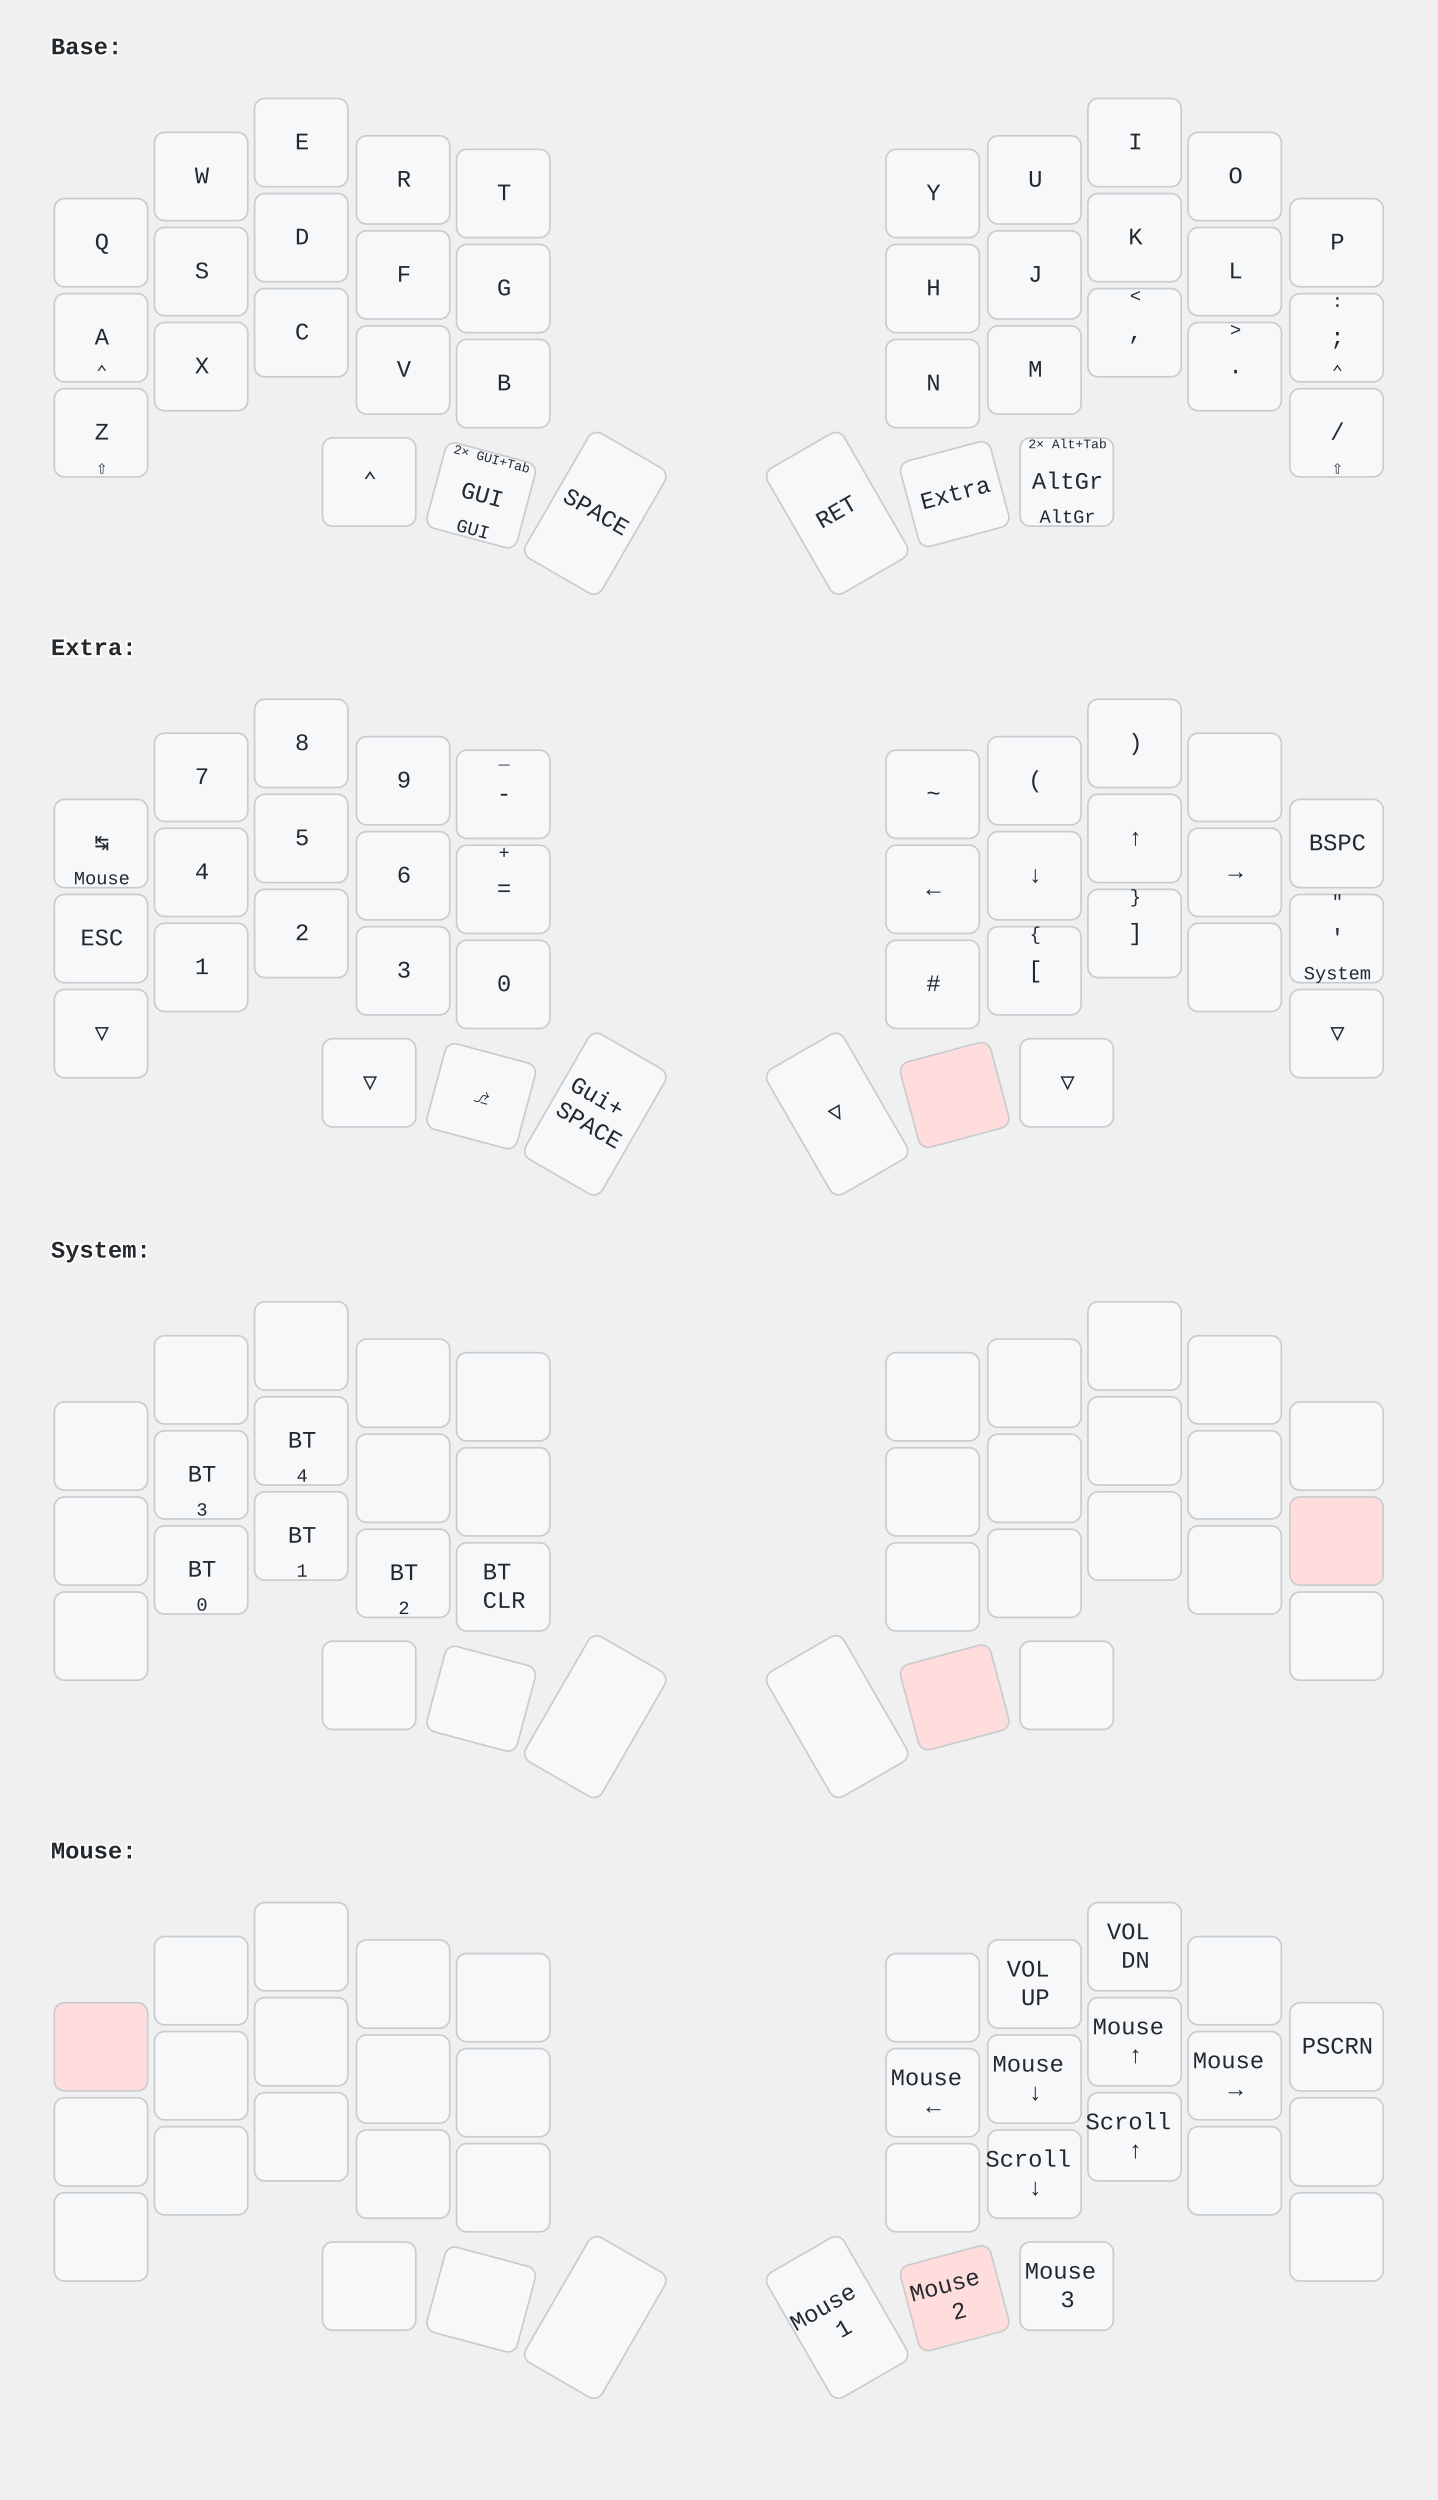
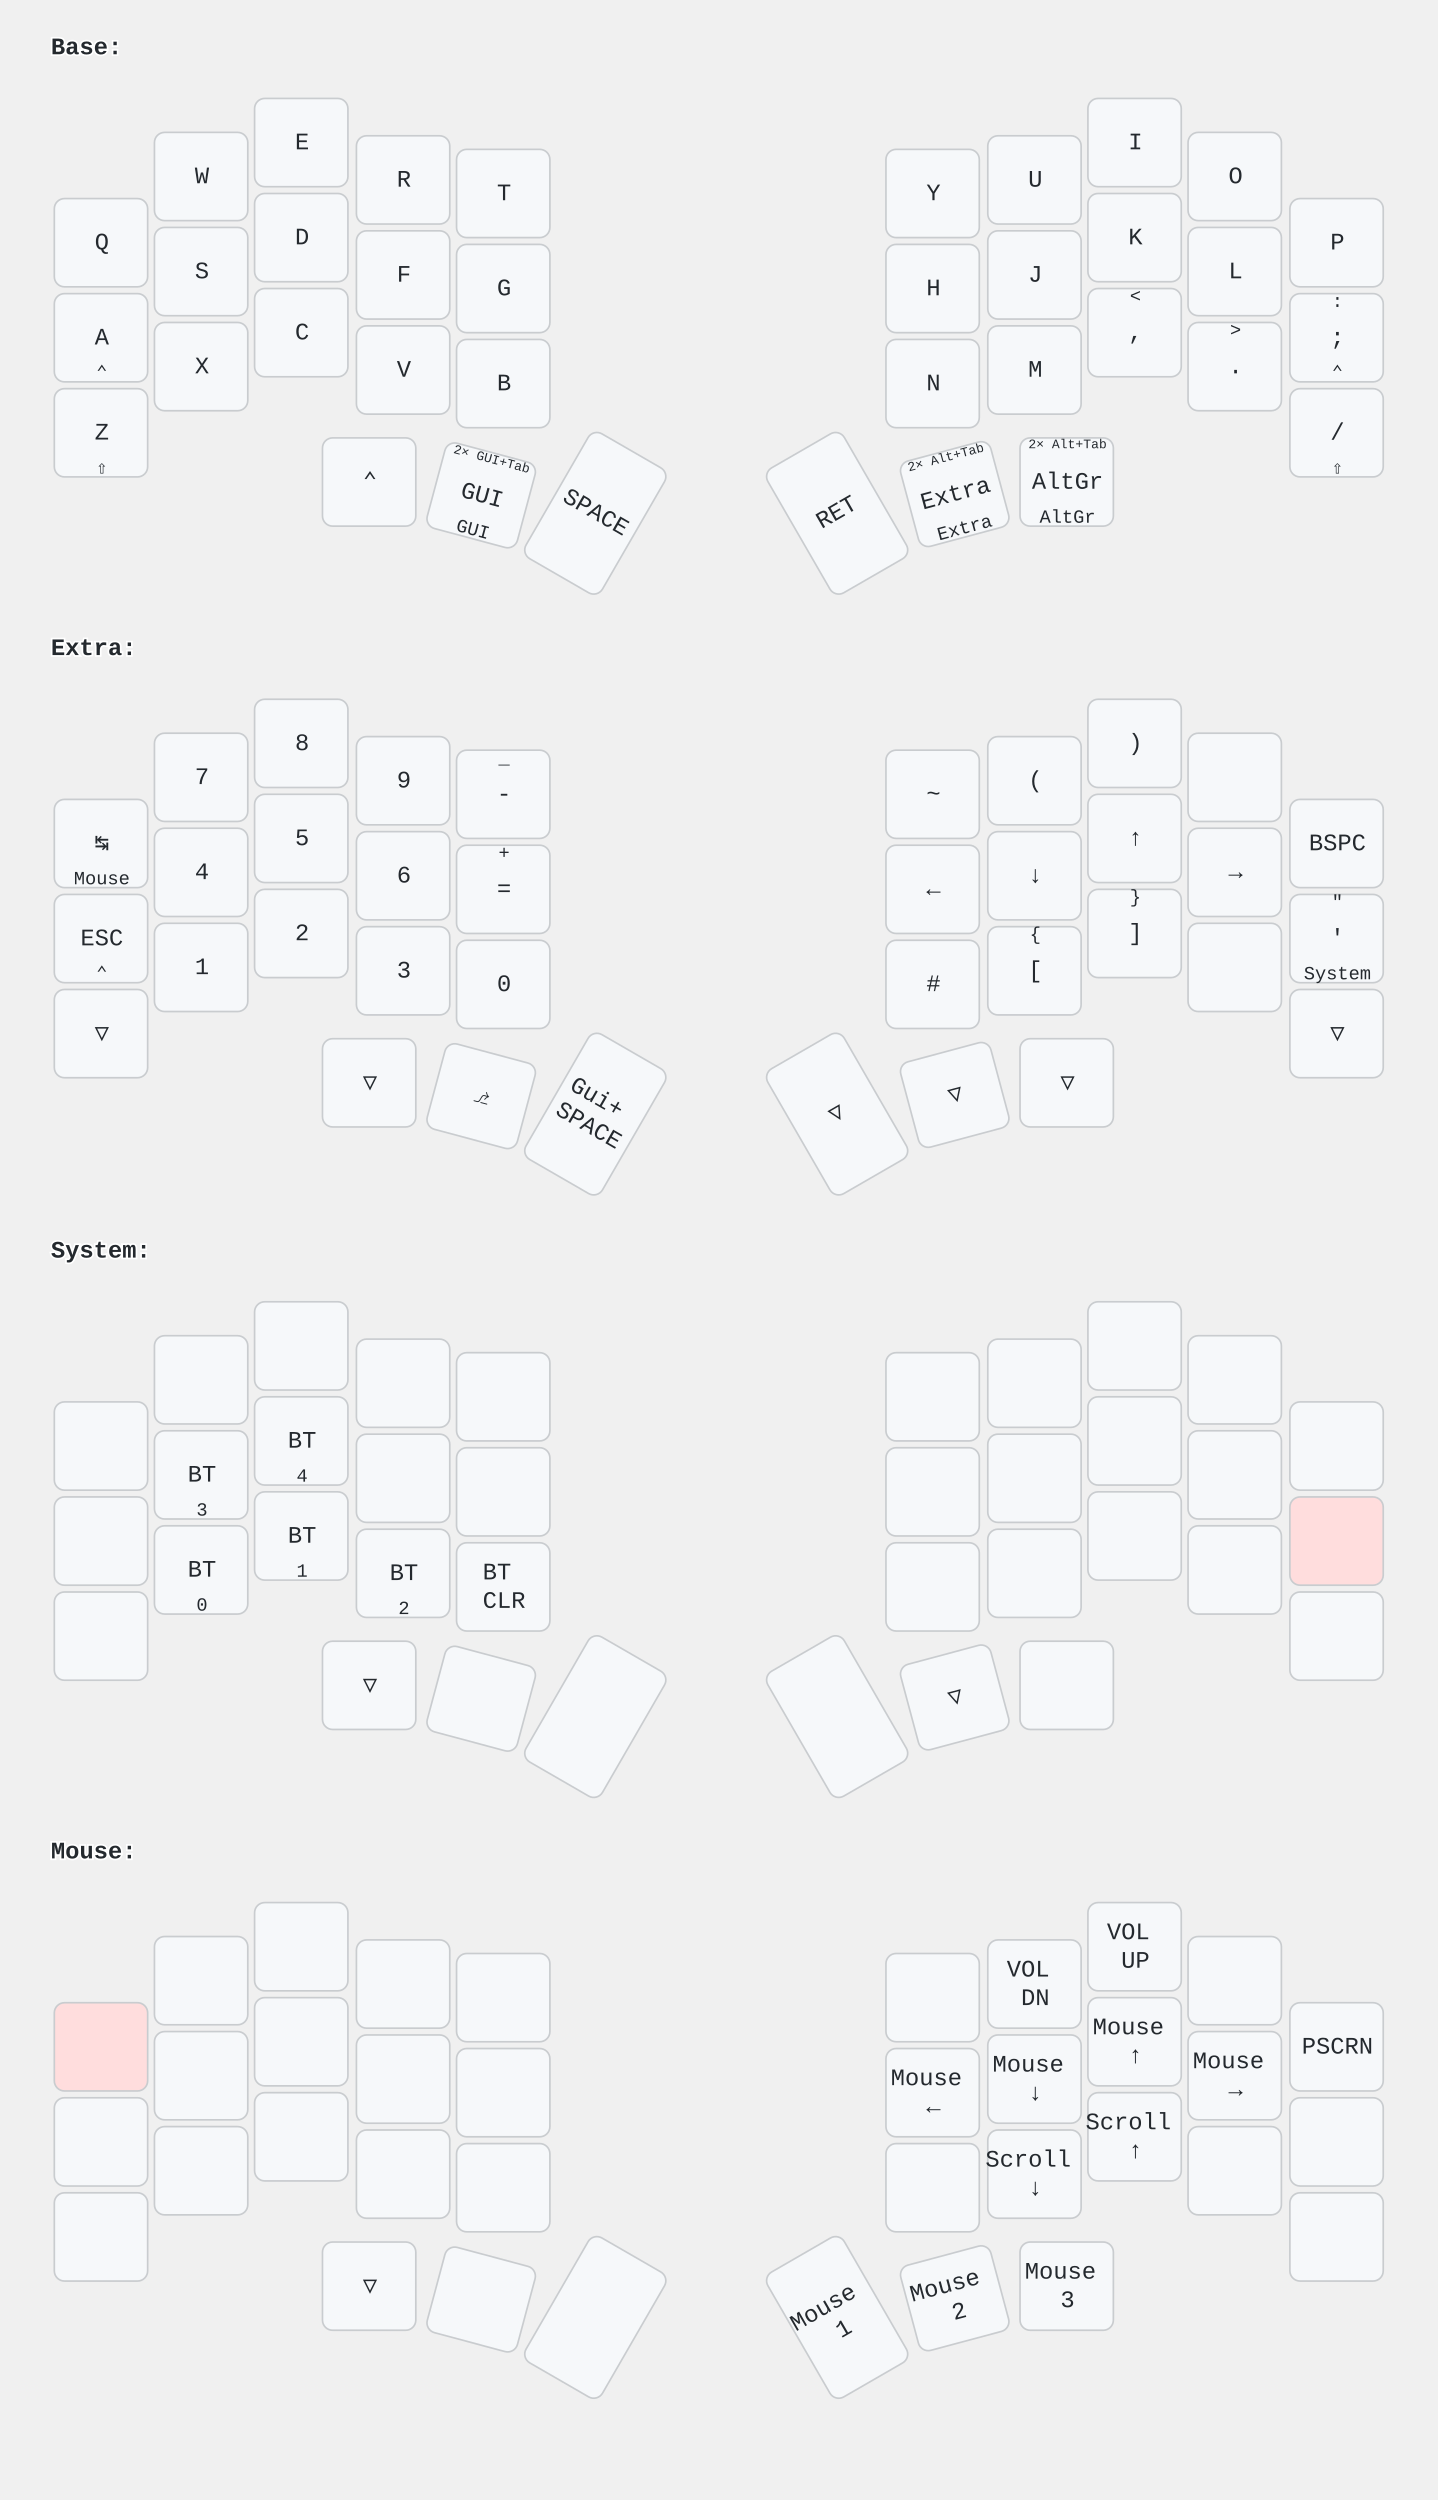
<svg xmlns="http://www.w3.org/2000/svg" width="847" height="1473" viewBox="0 0 847 1473" class="keymap">
  <style>/* font and background color specifications */
svg {
    font-family: SFMono-Regular,Consolas,Liberation Mono,Menlo,monospace;
    font-size: 14px;
    font-kerning: normal;
    text-rendering: optimizeLegibility;
    fill: #24292e;
}

/* default key styling */
rect {
    fill: #f6f8fa;
    stroke: #c9cccf;
    stroke-width: 1;
}

/* color accent for combo boxes */
rect.combo {
    fill: #cdf;
}

/* color accent for held keys */
rect.held, rect.combo.held {
    fill: #fdd;
}

/* color accent for ghost (optional) keys */
rect.ghost, rect.combo.ghost {
    fill: #ddd;
}

text {
    text-anchor: middle;
    dominant-baseline: middle;
}

/* styling for layer labels */
text.label {
    font-weight: bold;
    text-anchor: start;
    stroke: white;
    stroke-width: 2;
    paint-order: stroke;
}

/* styling for combo tap, and key hold/shifted label text */
text.combo, text.hold, text.shifted {
    font-size: 11px;
}

text.hold {
    text-anchor: middle;
    dominant-baseline: auto;
}

text.shifted {
    text-anchor: middle;
    dominant-baseline: hanging;
}

/* styling for hold/shifted label text in combo box */
text.combo.hold, text.combo.shifted {
    font-size: 8px;
}

/* styling for combo dendrons */
path {
    stroke-width: 1;
    stroke: gray;
    fill: none;
}
</style>
  <g transform="translate(30, 0)" class="layer-Base">
    <text x="0" y="28" class="label" id="Base">Base:</text>
    <g transform="translate(0, 56)">
      <g transform="translate(30, 87)" class="key keypos-0">
        <rect rx="6" ry="6" x="-28" y="-26" width="55" height="52" class="key" />
        <text x="0" y="0" class="key tap">Q</text>
      </g>
      <g transform="translate(89, 48)" class="key keypos-1">
        <rect rx="6" ry="6" x="-28" y="-26" width="55" height="52" class="key" />
        <text x="0" y="0" class="key tap">W</text>
      </g>
      <g transform="translate(148, 28)" class="key keypos-2">
        <rect rx="6" ry="6" x="-28" y="-26" width="55" height="52" class="key" />
        <text x="0" y="0" class="key tap">E</text>
      </g>
      <g transform="translate(208, 50)" class="key keypos-3">
        <rect rx="6" ry="6" x="-28" y="-26" width="55" height="52" class="key" />
        <text x="0" y="0" class="key tap">R</text>
      </g>
      <g transform="translate(267, 58)" class="key keypos-4">
        <rect rx="6" ry="6" x="-28" y="-26" width="55" height="52" class="key" />
        <text x="0" y="0" class="key tap">T</text>
      </g>
      <g transform="translate(520, 58)" class="key keypos-5">
        <rect rx="6" ry="6" x="-28" y="-26" width="55" height="52" class="key" />
        <text x="0" y="0" class="key tap">Y</text>
      </g>
      <g transform="translate(580, 50)" class="key keypos-6">
        <rect rx="6" ry="6" x="-28" y="-26" width="55" height="52" class="key" />
        <text x="0" y="0" class="key tap">U</text>
      </g>
      <g transform="translate(639, 28)" class="key keypos-7">
        <rect rx="6" ry="6" x="-28" y="-26" width="55" height="52" class="key" />
        <text x="0" y="0" class="key tap">I</text>
      </g>
      <g transform="translate(698, 48)" class="key keypos-8">
        <rect rx="6" ry="6" x="-28" y="-26" width="55" height="52" class="key" />
        <text x="0" y="0" class="key tap">O</text>
      </g>
      <g transform="translate(758, 87)" class="key keypos-9">
        <rect rx="6" ry="6" x="-28" y="-26" width="55" height="52" class="key" />
        <text x="0" y="0" class="key tap">P</text>
      </g>
      <g transform="translate(30, 143)" class="key keypos-10">
        <rect rx="6" ry="6" x="-28" y="-26" width="55" height="52" class="key" />
        <text x="0" y="0" class="key tap">A</text>
        <text x="0" y="24" class="key hold">⌃</text>
      </g>
      <g transform="translate(89, 104)" class="key keypos-11">
        <rect rx="6" ry="6" x="-28" y="-26" width="55" height="52" class="key" />
        <text x="0" y="0" class="key tap">S</text>
      </g>
      <g transform="translate(148, 84)" class="key keypos-12">
        <rect rx="6" ry="6" x="-28" y="-26" width="55" height="52" class="key" />
        <text x="0" y="0" class="key tap">D</text>
      </g>
      <g transform="translate(208, 106)" class="key keypos-13">
        <rect rx="6" ry="6" x="-28" y="-26" width="55" height="52" class="key" />
        <text x="0" y="0" class="key tap">F</text>
      </g>
      <g transform="translate(267, 114)" class="key keypos-14">
        <rect rx="6" ry="6" x="-28" y="-26" width="55" height="52" class="key" />
        <text x="0" y="0" class="key tap">G</text>
      </g>
      <g transform="translate(520, 114)" class="key keypos-15">
        <rect rx="6" ry="6" x="-28" y="-26" width="55" height="52" class="key" />
        <text x="0" y="0" class="key tap">H</text>
      </g>
      <g transform="translate(580, 106)" class="key keypos-16">
        <rect rx="6" ry="6" x="-28" y="-26" width="55" height="52" class="key" />
        <text x="0" y="0" class="key tap">J</text>
      </g>
      <g transform="translate(639, 84)" class="key keypos-17">
        <rect rx="6" ry="6" x="-28" y="-26" width="55" height="52" class="key" />
        <text x="0" y="0" class="key tap">K</text>
      </g>
      <g transform="translate(698, 104)" class="key keypos-18">
        <rect rx="6" ry="6" x="-28" y="-26" width="55" height="52" class="key" />
        <text x="0" y="0" class="key tap">L</text>
      </g>
      <g transform="translate(758, 143)" class="key keypos-19">
        <rect rx="6" ry="6" x="-28" y="-26" width="55" height="52" class="key" />
        <text x="0" y="0" class="key tap">;</text>
        <text x="0" y="24" class="key hold">⌃</text>
        <text x="0" y="-24" class="key shifted">:</text>
      </g>
      <g transform="translate(30, 199)" class="key keypos-20">
        <rect rx="6" ry="6" x="-28" y="-26" width="55" height="52" class="key" />
        <text x="0" y="0" class="key tap">Z</text>
        <text x="0" y="24" class="key hold">⇧</text>
      </g>
      <g transform="translate(89, 160)" class="key keypos-21">
        <rect rx="6" ry="6" x="-28" y="-26" width="55" height="52" class="key" />
        <text x="0" y="0" class="key tap">X</text>
      </g>
      <g transform="translate(148, 140)" class="key keypos-22">
        <rect rx="6" ry="6" x="-28" y="-26" width="55" height="52" class="key" />
        <text x="0" y="0" class="key tap">C</text>
      </g>
      <g transform="translate(208, 162)" class="key keypos-23">
        <rect rx="6" ry="6" x="-28" y="-26" width="55" height="52" class="key" />
        <text x="0" y="0" class="key tap">V</text>
      </g>
      <g transform="translate(267, 170)" class="key keypos-24">
        <rect rx="6" ry="6" x="-28" y="-26" width="55" height="52" class="key" />
        <text x="0" y="0" class="key tap">B</text>
      </g>
      <g transform="translate(520, 170)" class="key keypos-25">
        <rect rx="6" ry="6" x="-28" y="-26" width="55" height="52" class="key" />
        <text x="0" y="0" class="key tap">N</text>
      </g>
      <g transform="translate(580, 162)" class="key keypos-26">
        <rect rx="6" ry="6" x="-28" y="-26" width="55" height="52" class="key" />
        <text x="0" y="0" class="key tap">M</text>
      </g>
      <g transform="translate(639, 140)" class="key keypos-27">
        <rect rx="6" ry="6" x="-28" y="-26" width="55" height="52" class="key" />
        <text x="0" y="0" class="key tap">,</text>
        <text x="0" y="-24" class="key shifted">&lt;</text>
      </g>
      <g transform="translate(698, 160)" class="key keypos-28">
        <rect rx="6" ry="6" x="-28" y="-26" width="55" height="52" class="key" />
        <text x="0" y="0" class="key tap">.</text>
        <text x="0" y="-24" class="key shifted">&gt;</text>
      </g>
      <g transform="translate(758, 199)" class="key keypos-29">
        <rect rx="6" ry="6" x="-28" y="-26" width="55" height="52" class="key" />
        <text x="0" y="0" class="key tap">/</text>
        <text x="0" y="24" class="key hold">⇧</text>
      </g>
      <g transform="translate(188, 228)" class="key keypos-30">
        <rect rx="6" ry="6" x="-28" y="-26" width="55" height="52" class="key" />
        <text x="0" y="0" class="key tap">⌃</text>
      </g>
      <g transform="translate(254, 236) rotate(15.0)" class="key keypos-31">
        <rect rx="6" ry="6" x="-28" y="-26" width="55" height="52" class="key" />
        <text x="0" y="0" class="key tap">GUI</text>
        <text x="0" y="24" class="key hold">GUI</text>
        <text x="0" y="-24" class="key shifted">
          <tspan style="font-size: 70%">2× GUI+Tab</tspan>
        </text>
      </g>
      <g transform="translate(321, 246) rotate(30.0)" class="key keypos-32">
        <rect rx="6" ry="6" x="-26" y="-42" width="52" height="85" class="key" />
        <text x="0" y="0" class="key tap">SPACE</text>
      </g>
      <g transform="translate(463, 246) rotate(-30.0)" class="key keypos-33">
        <rect rx="6" ry="6" x="-26" y="-42" width="52" height="85" class="key" />
        <text x="0" y="0" class="key tap">RET</text>
      </g>
      <g transform="translate(533, 235) rotate(-15.0)" class="key keypos-34">
        <rect rx="6" ry="6" x="-28" y="-26" width="55" height="52" class="key" />
        <a href="#Extra">
          <text x="0" y="0" class="key tap layer-activator">Extra</text>
        </a>
+         <a href="#Extra">
+           <text x="0" y="24" class="key hold layer-activator">Extra</text>
+         </a>
+         <text x="0" y="-24" class="key shifted">
+           <tspan style="font-size: 70%">2× Alt+Tab</tspan>
+         </text>
      </g>
      <g transform="translate(599, 228)" class="key keypos-35">
        <rect rx="6" ry="6" x="-28" y="-26" width="55" height="52" class="key" />
        <text x="0" y="0" class="key tap">AltGr</text>
        <text x="0" y="24" class="key hold">AltGr</text>
        <text x="0" y="-24" class="key shifted">
          <tspan style="font-size: 70%">2× Alt+Tab</tspan>
        </text>
      </g>
    </g>
  </g>
  <g transform="translate(30, 354)" class="layer-Extra">
    <text x="0" y="28" class="label" id="Extra">Extra:</text>
    <g transform="translate(0, 56)">
      <g transform="translate(30, 87)" class="key keypos-0">
        <rect rx="6" ry="6" x="-28" y="-26" width="55" height="52" class="key" />
        <text x="0" y="0" class="key tap">↹</text>
        <a href="#Mouse">
          <text x="0" y="24" class="key hold layer-activator">Mouse</text>
        </a>
      </g>
      <g transform="translate(89, 48)" class="key keypos-1">
        <rect rx="6" ry="6" x="-28" y="-26" width="55" height="52" class="key" />
        <text x="0" y="0" class="key tap">7</text>
      </g>
      <g transform="translate(148, 28)" class="key keypos-2">
        <rect rx="6" ry="6" x="-28" y="-26" width="55" height="52" class="key" />
        <text x="0" y="0" class="key tap">8</text>
      </g>
      <g transform="translate(208, 50)" class="key keypos-3">
        <rect rx="6" ry="6" x="-28" y="-26" width="55" height="52" class="key" />
        <text x="0" y="0" class="key tap">9</text>
      </g>
      <g transform="translate(267, 58)" class="key keypos-4">
        <rect rx="6" ry="6" x="-28" y="-26" width="55" height="52" class="key" />
        <text x="0" y="0" class="key tap">-</text>
        <text x="0" y="-24" class="key shifted">_</text>
      </g>
      <g transform="translate(520, 58)" class="key keypos-5">
        <rect rx="6" ry="6" x="-28" y="-26" width="55" height="52" class="key" />
        <text x="0" y="0" class="key tap">~</text>
      </g>
      <g transform="translate(580, 50)" class="key keypos-6">
        <rect rx="6" ry="6" x="-28" y="-26" width="55" height="52" class="key" />
        <text x="0" y="0" class="key tap">(</text>
      </g>
      <g transform="translate(639, 28)" class="key keypos-7">
        <rect rx="6" ry="6" x="-28" y="-26" width="55" height="52" class="key" />
        <text x="0" y="0" class="key tap">)</text>
      </g>
      <g transform="translate(698, 48)" class="key keypos-8">
        <rect rx="6" ry="6" x="-28" y="-26" width="55" height="52" class="key" />
      </g>
      <g transform="translate(758, 87)" class="key keypos-9">
        <rect rx="6" ry="6" x="-28" y="-26" width="55" height="52" class="key" />
        <text x="0" y="0" class="key tap">BSPC</text>
      </g>
      <g transform="translate(30, 143)" class="key keypos-10">
        <rect rx="6" ry="6" x="-28" y="-26" width="55" height="52" class="key" />
        <text x="0" y="0" class="key tap">ESC</text>
+         <text x="0" y="24" class="key hold">⌃</text>
      </g>
      <g transform="translate(89, 104)" class="key keypos-11">
        <rect rx="6" ry="6" x="-28" y="-26" width="55" height="52" class="key" />
        <text x="0" y="0" class="key tap">4</text>
      </g>
      <g transform="translate(148, 84)" class="key keypos-12">
        <rect rx="6" ry="6" x="-28" y="-26" width="55" height="52" class="key" />
        <text x="0" y="0" class="key tap">5</text>
      </g>
      <g transform="translate(208, 106)" class="key keypos-13">
        <rect rx="6" ry="6" x="-28" y="-26" width="55" height="52" class="key" />
        <text x="0" y="0" class="key tap">6</text>
      </g>
      <g transform="translate(267, 114)" class="key keypos-14">
        <rect rx="6" ry="6" x="-28" y="-26" width="55" height="52" class="key" />
        <text x="0" y="0" class="key tap">=</text>
        <text x="0" y="-24" class="key shifted">+</text>
      </g>
      <g transform="translate(520, 114)" class="key keypos-15">
        <rect rx="6" ry="6" x="-28" y="-26" width="55" height="52" class="key" />
        <text x="0" y="0" class="key tap">←</text>
      </g>
      <g transform="translate(580, 106)" class="key keypos-16">
        <rect rx="6" ry="6" x="-28" y="-26" width="55" height="52" class="key" />
        <text x="0" y="0" class="key tap">↓</text>
      </g>
      <g transform="translate(639, 84)" class="key keypos-17">
        <rect rx="6" ry="6" x="-28" y="-26" width="55" height="52" class="key" />
        <text x="0" y="0" class="key tap">↑</text>
      </g>
      <g transform="translate(698, 104)" class="key keypos-18">
        <rect rx="6" ry="6" x="-28" y="-26" width="55" height="52" class="key" />
        <text x="0" y="0" class="key tap">→</text>
      </g>
      <g transform="translate(758, 143)" class="key keypos-19">
        <rect rx="6" ry="6" x="-28" y="-26" width="55" height="52" class="key" />
        <text x="0" y="0" class="key tap">'</text>
        <a href="#System">
          <text x="0" y="24" class="key hold layer-activator">System</text>
        </a>
        <text x="0" y="-24" class="key shifted">"</text>
      </g>
      <g transform="translate(30, 199)" class="key trans keypos-20">
        <rect rx="6" ry="6" x="-28" y="-26" width="55" height="52" class="key trans" />
        <text x="0" y="0" class="key trans tap">▽</text>
      </g>
      <g transform="translate(89, 160)" class="key keypos-21">
        <rect rx="6" ry="6" x="-28" y="-26" width="55" height="52" class="key" />
        <text x="0" y="0" class="key tap">1</text>
      </g>
      <g transform="translate(148, 140)" class="key keypos-22">
        <rect rx="6" ry="6" x="-28" y="-26" width="55" height="52" class="key" />
        <text x="0" y="0" class="key tap">2</text>
      </g>
      <g transform="translate(208, 162)" class="key keypos-23">
        <rect rx="6" ry="6" x="-28" y="-26" width="55" height="52" class="key" />
        <text x="0" y="0" class="key tap">3</text>
      </g>
      <g transform="translate(267, 170)" class="key keypos-24">
        <rect rx="6" ry="6" x="-28" y="-26" width="55" height="52" class="key" />
        <text x="0" y="0" class="key tap">0</text>
      </g>
      <g transform="translate(520, 170)" class="key keypos-25">
        <rect rx="6" ry="6" x="-28" y="-26" width="55" height="52" class="key" />
        <text x="0" y="0" class="key tap">#</text>
      </g>
      <g transform="translate(580, 162)" class="key keypos-26">
        <rect rx="6" ry="6" x="-28" y="-26" width="55" height="52" class="key" />
        <text x="0" y="0" class="key tap">[</text>
        <text x="0" y="-24" class="key shifted">{</text>
      </g>
      <g transform="translate(639, 140)" class="key keypos-27">
        <rect rx="6" ry="6" x="-28" y="-26" width="55" height="52" class="key" />
        <text x="0" y="0" class="key tap">]</text>
        <text x="0" y="-24" class="key shifted">}</text>
      </g>
      <g transform="translate(698, 160)" class="key keypos-28">
        <rect rx="6" ry="6" x="-28" y="-26" width="55" height="52" class="key" />
      </g>
      <g transform="translate(758, 199)" class="key trans keypos-29">
        <rect rx="6" ry="6" x="-28" y="-26" width="55" height="52" class="key trans" />
        <text x="0" y="0" class="key trans tap">▽</text>
      </g>
      <g transform="translate(188, 228)" class="key trans keypos-30">
        <rect rx="6" ry="6" x="-28" y="-26" width="55" height="52" class="key trans" />
        <text x="0" y="0" class="key trans tap">▽</text>
      </g>
      <g transform="translate(254, 236) rotate(15.0)" class="key keypos-31">
        <rect rx="6" ry="6" x="-28" y="-26" width="55" height="52" class="key" />
        <text x="0" y="0" class="key tap">⎇</text>
      </g>
      <g transform="translate(321, 246) rotate(30.0)" class="key keypos-32">
        <rect rx="6" ry="6" x="-26" y="-42" width="52" height="85" class="key" />
        <text x="0" y="0" class="key tap">
          <tspan x="0" dy="-0.6em">Gui+</tspan>
          <tspan x="0" dy="1.2em">SPACE</tspan>
        </text>
      </g>
      <g transform="translate(463, 246) rotate(-30.0)" class="key trans keypos-33">
        <rect rx="6" ry="6" x="-26" y="-42" width="52" height="85" class="key trans" />
        <text x="0" y="0" class="key trans tap">▽</text>
      </g>
-       <g transform="translate(533, 235) rotate(-15.0)" class="key held keypos-34">
-         <rect rx="6" ry="6" x="-28" y="-26" width="55" height="52" class="key held" />
+       <g transform="translate(533, 235) rotate(-15.0)" class="key trans keypos-34">
+         <rect rx="6" ry="6" x="-28" y="-26" width="55" height="52" class="key trans" />
+         <text x="0" y="0" class="key trans tap">▽</text>
      </g>
      <g transform="translate(599, 228)" class="key trans keypos-35">
        <rect rx="6" ry="6" x="-28" y="-26" width="55" height="52" class="key trans" />
        <text x="0" y="0" class="key trans tap">▽</text>
      </g>
    </g>
  </g>
  <g transform="translate(30, 709)" class="layer-System">
    <text x="0" y="28" class="label" id="System">System:</text>
    <g transform="translate(0, 56)">
      <g transform="translate(30, 87)" class="key keypos-0">
        <rect rx="6" ry="6" x="-28" y="-26" width="55" height="52" class="key" />
      </g>
      <g transform="translate(89, 48)" class="key keypos-1">
        <rect rx="6" ry="6" x="-28" y="-26" width="55" height="52" class="key" />
      </g>
      <g transform="translate(148, 28)" class="key keypos-2">
        <rect rx="6" ry="6" x="-28" y="-26" width="55" height="52" class="key" />
      </g>
      <g transform="translate(208, 50)" class="key keypos-3">
        <rect rx="6" ry="6" x="-28" y="-26" width="55" height="52" class="key" />
      </g>
      <g transform="translate(267, 58)" class="key keypos-4">
        <rect rx="6" ry="6" x="-28" y="-26" width="55" height="52" class="key" />
      </g>
      <g transform="translate(520, 58)" class="key keypos-5">
        <rect rx="6" ry="6" x="-28" y="-26" width="55" height="52" class="key" />
      </g>
      <g transform="translate(580, 50)" class="key keypos-6">
        <rect rx="6" ry="6" x="-28" y="-26" width="55" height="52" class="key" />
      </g>
      <g transform="translate(639, 28)" class="key keypos-7">
        <rect rx="6" ry="6" x="-28" y="-26" width="55" height="52" class="key" />
      </g>
      <g transform="translate(698, 48)" class="key keypos-8">
        <rect rx="6" ry="6" x="-28" y="-26" width="55" height="52" class="key" />
      </g>
      <g transform="translate(758, 87)" class="key keypos-9">
        <rect rx="6" ry="6" x="-28" y="-26" width="55" height="52" class="key" />
      </g>
      <g transform="translate(30, 143)" class="key keypos-10">
        <rect rx="6" ry="6" x="-28" y="-26" width="55" height="52" class="key" />
      </g>
      <g transform="translate(89, 104)" class="key keypos-11">
        <rect rx="6" ry="6" x="-28" y="-26" width="55" height="52" class="key" />
        <text x="0" y="0" class="key tap">BT</text>
        <text x="0" y="24" class="key hold">3</text>
      </g>
      <g transform="translate(148, 84)" class="key keypos-12">
        <rect rx="6" ry="6" x="-28" y="-26" width="55" height="52" class="key" />
        <text x="0" y="0" class="key tap">BT</text>
        <text x="0" y="24" class="key hold">4</text>
      </g>
      <g transform="translate(208, 106)" class="key keypos-13">
        <rect rx="6" ry="6" x="-28" y="-26" width="55" height="52" class="key" />
      </g>
      <g transform="translate(267, 114)" class="key keypos-14">
        <rect rx="6" ry="6" x="-28" y="-26" width="55" height="52" class="key" />
      </g>
      <g transform="translate(520, 114)" class="key keypos-15">
        <rect rx="6" ry="6" x="-28" y="-26" width="55" height="52" class="key" />
      </g>
      <g transform="translate(580, 106)" class="key keypos-16">
        <rect rx="6" ry="6" x="-28" y="-26" width="55" height="52" class="key" />
      </g>
      <g transform="translate(639, 84)" class="key keypos-17">
        <rect rx="6" ry="6" x="-28" y="-26" width="55" height="52" class="key" />
      </g>
      <g transform="translate(698, 104)" class="key keypos-18">
        <rect rx="6" ry="6" x="-28" y="-26" width="55" height="52" class="key" />
      </g>
      <g transform="translate(758, 143)" class="key held keypos-19">
        <rect rx="6" ry="6" x="-28" y="-26" width="55" height="52" class="key held" />
      </g>
      <g transform="translate(30, 199)" class="key keypos-20">
        <rect rx="6" ry="6" x="-28" y="-26" width="55" height="52" class="key" />
      </g>
      <g transform="translate(89, 160)" class="key keypos-21">
        <rect rx="6" ry="6" x="-28" y="-26" width="55" height="52" class="key" />
        <text x="0" y="0" class="key tap">BT</text>
        <text x="0" y="24" class="key hold">0</text>
      </g>
      <g transform="translate(148, 140)" class="key keypos-22">
        <rect rx="6" ry="6" x="-28" y="-26" width="55" height="52" class="key" />
        <text x="0" y="0" class="key tap">BT</text>
        <text x="0" y="24" class="key hold">1</text>
      </g>
      <g transform="translate(208, 162)" class="key keypos-23">
        <rect rx="6" ry="6" x="-28" y="-26" width="55" height="52" class="key" />
        <text x="0" y="0" class="key tap">BT</text>
        <text x="0" y="24" class="key hold">2</text>
      </g>
      <g transform="translate(267, 170)" class="key keypos-24">
        <rect rx="6" ry="6" x="-28" y="-26" width="55" height="52" class="key" />
        <text x="0" y="0" class="key tap">
          <tspan x="0" dy="-0.6em">BT</tspan>
          <tspan x="0" dy="1.2em">CLR</tspan>
        </text>
      </g>
      <g transform="translate(520, 170)" class="key keypos-25">
        <rect rx="6" ry="6" x="-28" y="-26" width="55" height="52" class="key" />
      </g>
      <g transform="translate(580, 162)" class="key keypos-26">
        <rect rx="6" ry="6" x="-28" y="-26" width="55" height="52" class="key" />
      </g>
      <g transform="translate(639, 140)" class="key keypos-27">
        <rect rx="6" ry="6" x="-28" y="-26" width="55" height="52" class="key" />
      </g>
      <g transform="translate(698, 160)" class="key keypos-28">
        <rect rx="6" ry="6" x="-28" y="-26" width="55" height="52" class="key" />
      </g>
      <g transform="translate(758, 199)" class="key keypos-29">
        <rect rx="6" ry="6" x="-28" y="-26" width="55" height="52" class="key" />
      </g>
-       <g transform="translate(188, 228)" class="key keypos-30">
-         <rect rx="6" ry="6" x="-28" y="-26" width="55" height="52" class="key" />
+       <g transform="translate(188, 228)" class="key trans keypos-30">
+         <rect rx="6" ry="6" x="-28" y="-26" width="55" height="52" class="key trans" />
+         <text x="0" y="0" class="key trans tap">▽</text>
      </g>
      <g transform="translate(254, 236) rotate(15.0)" class="key keypos-31">
        <rect rx="6" ry="6" x="-28" y="-26" width="55" height="52" class="key" />
      </g>
      <g transform="translate(321, 246) rotate(30.0)" class="key keypos-32">
        <rect rx="6" ry="6" x="-26" y="-42" width="52" height="85" class="key" />
      </g>
      <g transform="translate(463, 246) rotate(-30.0)" class="key keypos-33">
        <rect rx="6" ry="6" x="-26" y="-42" width="52" height="85" class="key" />
      </g>
-       <g transform="translate(533, 235) rotate(-15.0)" class="key held keypos-34">
-         <rect rx="6" ry="6" x="-28" y="-26" width="55" height="52" class="key held" />
+       <g transform="translate(533, 235) rotate(-15.0)" class="key trans keypos-34">
+         <rect rx="6" ry="6" x="-28" y="-26" width="55" height="52" class="key trans" />
+         <text x="0" y="0" class="key trans tap">▽</text>
      </g>
      <g transform="translate(599, 228)" class="key keypos-35">
        <rect rx="6" ry="6" x="-28" y="-26" width="55" height="52" class="key" />
      </g>
    </g>
  </g>
  <g transform="translate(30, 1063)" class="layer-Mouse">
    <text x="0" y="28" class="label" id="Mouse">Mouse:</text>
    <g transform="translate(0, 56)">
      <g transform="translate(30, 87)" class="key held keypos-0">
        <rect rx="6" ry="6" x="-28" y="-26" width="55" height="52" class="key held" />
      </g>
      <g transform="translate(89, 48)" class="key keypos-1">
        <rect rx="6" ry="6" x="-28" y="-26" width="55" height="52" class="key" />
      </g>
      <g transform="translate(148, 28)" class="key keypos-2">
        <rect rx="6" ry="6" x="-28" y="-26" width="55" height="52" class="key" />
      </g>
      <g transform="translate(208, 50)" class="key keypos-3">
        <rect rx="6" ry="6" x="-28" y="-26" width="55" height="52" class="key" />
      </g>
      <g transform="translate(267, 58)" class="key keypos-4">
        <rect rx="6" ry="6" x="-28" y="-26" width="55" height="52" class="key" />
      </g>
      <g transform="translate(520, 58)" class="key keypos-5">
        <rect rx="6" ry="6" x="-28" y="-26" width="55" height="52" class="key" />
      </g>
      <g transform="translate(580, 50)" class="key keypos-6">
        <rect rx="6" ry="6" x="-28" y="-26" width="55" height="52" class="key" />
        <text x="0" y="0" class="key tap">
          <tspan x="0" dy="-0.6em">VOL</tspan>
+           <tspan x="0" dy="1.2em">DN</tspan>
+         </text>
+       </g>
+       <g transform="translate(639, 28)" class="key keypos-7">
+         <rect rx="6" ry="6" x="-28" y="-26" width="55" height="52" class="key" />
+         <text x="0" y="0" class="key tap">
+           <tspan x="0" dy="-0.6em">VOL</tspan>
          <tspan x="0" dy="1.2em">UP</tspan>
-         </text>
-       </g>
-       <g transform="translate(639, 28)" class="key keypos-7">
-         <rect rx="6" ry="6" x="-28" y="-26" width="55" height="52" class="key" />
-         <text x="0" y="0" class="key tap">
-           <tspan x="0" dy="-0.6em">VOL</tspan>
-           <tspan x="0" dy="1.2em">DN</tspan>
        </text>
      </g>
      <g transform="translate(698, 48)" class="key keypos-8">
        <rect rx="6" ry="6" x="-28" y="-26" width="55" height="52" class="key" />
      </g>
      <g transform="translate(758, 87)" class="key keypos-9">
        <rect rx="6" ry="6" x="-28" y="-26" width="55" height="52" class="key" />
        <text x="0" y="0" class="key tap">PSCRN</text>
      </g>
      <g transform="translate(30, 143)" class="key keypos-10">
        <rect rx="6" ry="6" x="-28" y="-26" width="55" height="52" class="key" />
      </g>
      <g transform="translate(89, 104)" class="key keypos-11">
        <rect rx="6" ry="6" x="-28" y="-26" width="55" height="52" class="key" />
      </g>
      <g transform="translate(148, 84)" class="key keypos-12">
        <rect rx="6" ry="6" x="-28" y="-26" width="55" height="52" class="key" />
      </g>
      <g transform="translate(208, 106)" class="key keypos-13">
        <rect rx="6" ry="6" x="-28" y="-26" width="55" height="52" class="key" />
      </g>
      <g transform="translate(267, 114)" class="key keypos-14">
        <rect rx="6" ry="6" x="-28" y="-26" width="55" height="52" class="key" />
      </g>
      <g transform="translate(520, 114)" class="key keypos-15">
        <rect rx="6" ry="6" x="-28" y="-26" width="55" height="52" class="key" />
        <text x="0" y="0" class="key tap">
          <tspan x="0" dy="-0.6em">Mouse</tspan>
          <tspan x="0" dy="1.2em">←</tspan>
        </text>
      </g>
      <g transform="translate(580, 106)" class="key keypos-16">
        <rect rx="6" ry="6" x="-28" y="-26" width="55" height="52" class="key" />
        <text x="0" y="0" class="key tap">
          <tspan x="0" dy="-0.6em">Mouse</tspan>
          <tspan x="0" dy="1.2em">↓</tspan>
        </text>
      </g>
      <g transform="translate(639, 84)" class="key keypos-17">
        <rect rx="6" ry="6" x="-28" y="-26" width="55" height="52" class="key" />
        <text x="0" y="0" class="key tap">
          <tspan x="0" dy="-0.6em">Mouse</tspan>
          <tspan x="0" dy="1.2em">↑</tspan>
        </text>
      </g>
      <g transform="translate(698, 104)" class="key keypos-18">
        <rect rx="6" ry="6" x="-28" y="-26" width="55" height="52" class="key" />
        <text x="0" y="0" class="key tap">
          <tspan x="0" dy="-0.6em">Mouse</tspan>
          <tspan x="0" dy="1.2em">→</tspan>
        </text>
      </g>
      <g transform="translate(758, 143)" class="key keypos-19">
        <rect rx="6" ry="6" x="-28" y="-26" width="55" height="52" class="key" />
      </g>
      <g transform="translate(30, 199)" class="key keypos-20">
        <rect rx="6" ry="6" x="-28" y="-26" width="55" height="52" class="key" />
      </g>
      <g transform="translate(89, 160)" class="key keypos-21">
        <rect rx="6" ry="6" x="-28" y="-26" width="55" height="52" class="key" />
      </g>
      <g transform="translate(148, 140)" class="key keypos-22">
        <rect rx="6" ry="6" x="-28" y="-26" width="55" height="52" class="key" />
      </g>
      <g transform="translate(208, 162)" class="key keypos-23">
        <rect rx="6" ry="6" x="-28" y="-26" width="55" height="52" class="key" />
      </g>
      <g transform="translate(267, 170)" class="key keypos-24">
        <rect rx="6" ry="6" x="-28" y="-26" width="55" height="52" class="key" />
      </g>
      <g transform="translate(520, 170)" class="key keypos-25">
        <rect rx="6" ry="6" x="-28" y="-26" width="55" height="52" class="key" />
      </g>
      <g transform="translate(580, 162)" class="key keypos-26">
        <rect rx="6" ry="6" x="-28" y="-26" width="55" height="52" class="key" />
        <text x="0" y="0" class="key tap">
          <tspan x="0" dy="-0.6em">Scroll</tspan>
          <tspan x="0" dy="1.2em">↓</tspan>
        </text>
      </g>
      <g transform="translate(639, 140)" class="key keypos-27">
        <rect rx="6" ry="6" x="-28" y="-26" width="55" height="52" class="key" />
        <text x="0" y="0" class="key tap">
          <tspan x="0" dy="-0.6em">Scroll</tspan>
          <tspan x="0" dy="1.2em">↑</tspan>
        </text>
      </g>
      <g transform="translate(698, 160)" class="key keypos-28">
        <rect rx="6" ry="6" x="-28" y="-26" width="55" height="52" class="key" />
      </g>
      <g transform="translate(758, 199)" class="key keypos-29">
        <rect rx="6" ry="6" x="-28" y="-26" width="55" height="52" class="key" />
      </g>
-       <g transform="translate(188, 228)" class="key keypos-30">
-         <rect rx="6" ry="6" x="-28" y="-26" width="55" height="52" class="key" />
+       <g transform="translate(188, 228)" class="key trans keypos-30">
+         <rect rx="6" ry="6" x="-28" y="-26" width="55" height="52" class="key trans" />
+         <text x="0" y="0" class="key trans tap">▽</text>
      </g>
      <g transform="translate(254, 236) rotate(15.0)" class="key keypos-31">
        <rect rx="6" ry="6" x="-28" y="-26" width="55" height="52" class="key" />
      </g>
      <g transform="translate(321, 246) rotate(30.0)" class="key keypos-32">
        <rect rx="6" ry="6" x="-26" y="-42" width="52" height="85" class="key" />
      </g>
      <g transform="translate(463, 246) rotate(-30.0)" class="key keypos-33">
        <rect rx="6" ry="6" x="-26" y="-42" width="52" height="85" class="key" />
        <text x="0" y="0" class="key tap">
          <tspan x="0" dy="-0.6em">Mouse</tspan>
          <tspan x="0" dy="1.2em">1</tspan>
        </text>
      </g>
-       <g transform="translate(533, 235) rotate(-15.0)" class="key held keypos-34">
-         <rect rx="6" ry="6" x="-28" y="-26" width="55" height="52" class="key held" />
-         <text x="0" y="0" class="key held tap">
+       <g transform="translate(533, 235) rotate(-15.0)" class="key keypos-34">
+         <rect rx="6" ry="6" x="-28" y="-26" width="55" height="52" class="key" />
+         <text x="0" y="0" class="key tap">
          <tspan x="0" dy="-0.6em">Mouse</tspan>
          <tspan x="0" dy="1.2em">2</tspan>
        </text>
      </g>
      <g transform="translate(599, 228)" class="key keypos-35">
        <rect rx="6" ry="6" x="-28" y="-26" width="55" height="52" class="key" />
        <text x="0" y="0" class="key tap">
          <tspan x="0" dy="-0.6em">Mouse</tspan>
          <tspan x="0" dy="1.2em">3</tspan>
        </text>
      </g>
    </g>
  </g>
</svg>
